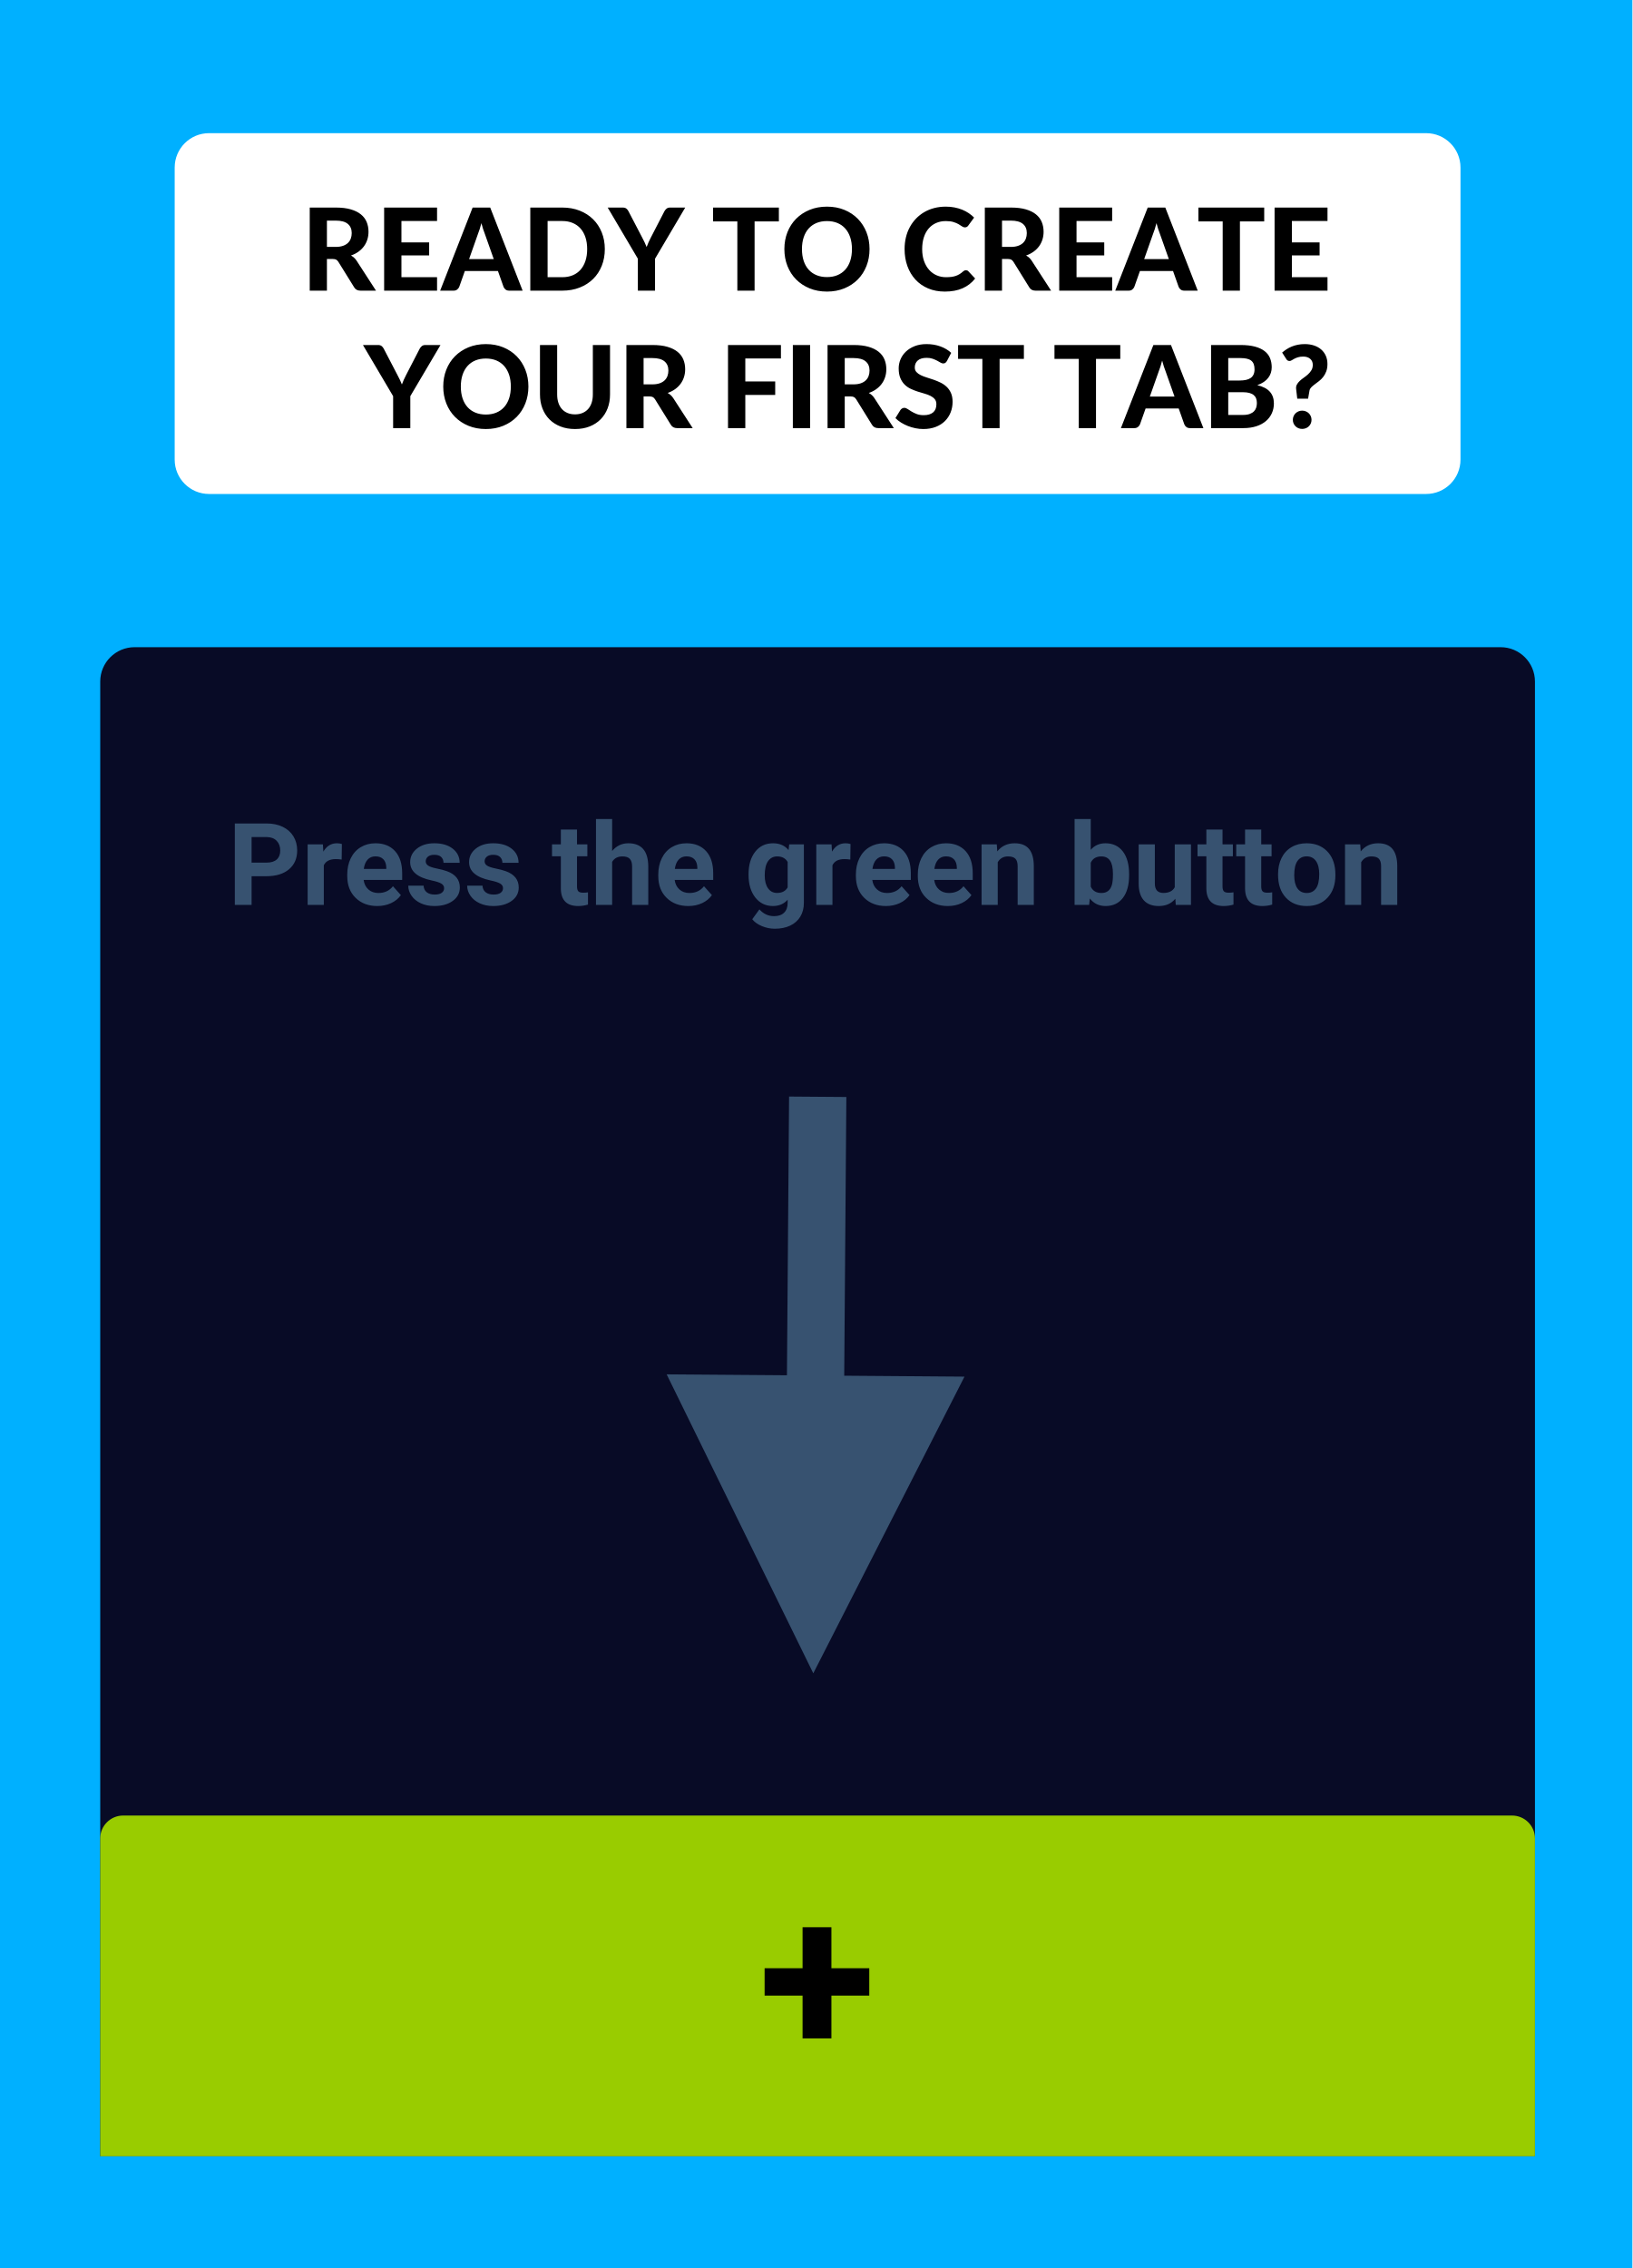
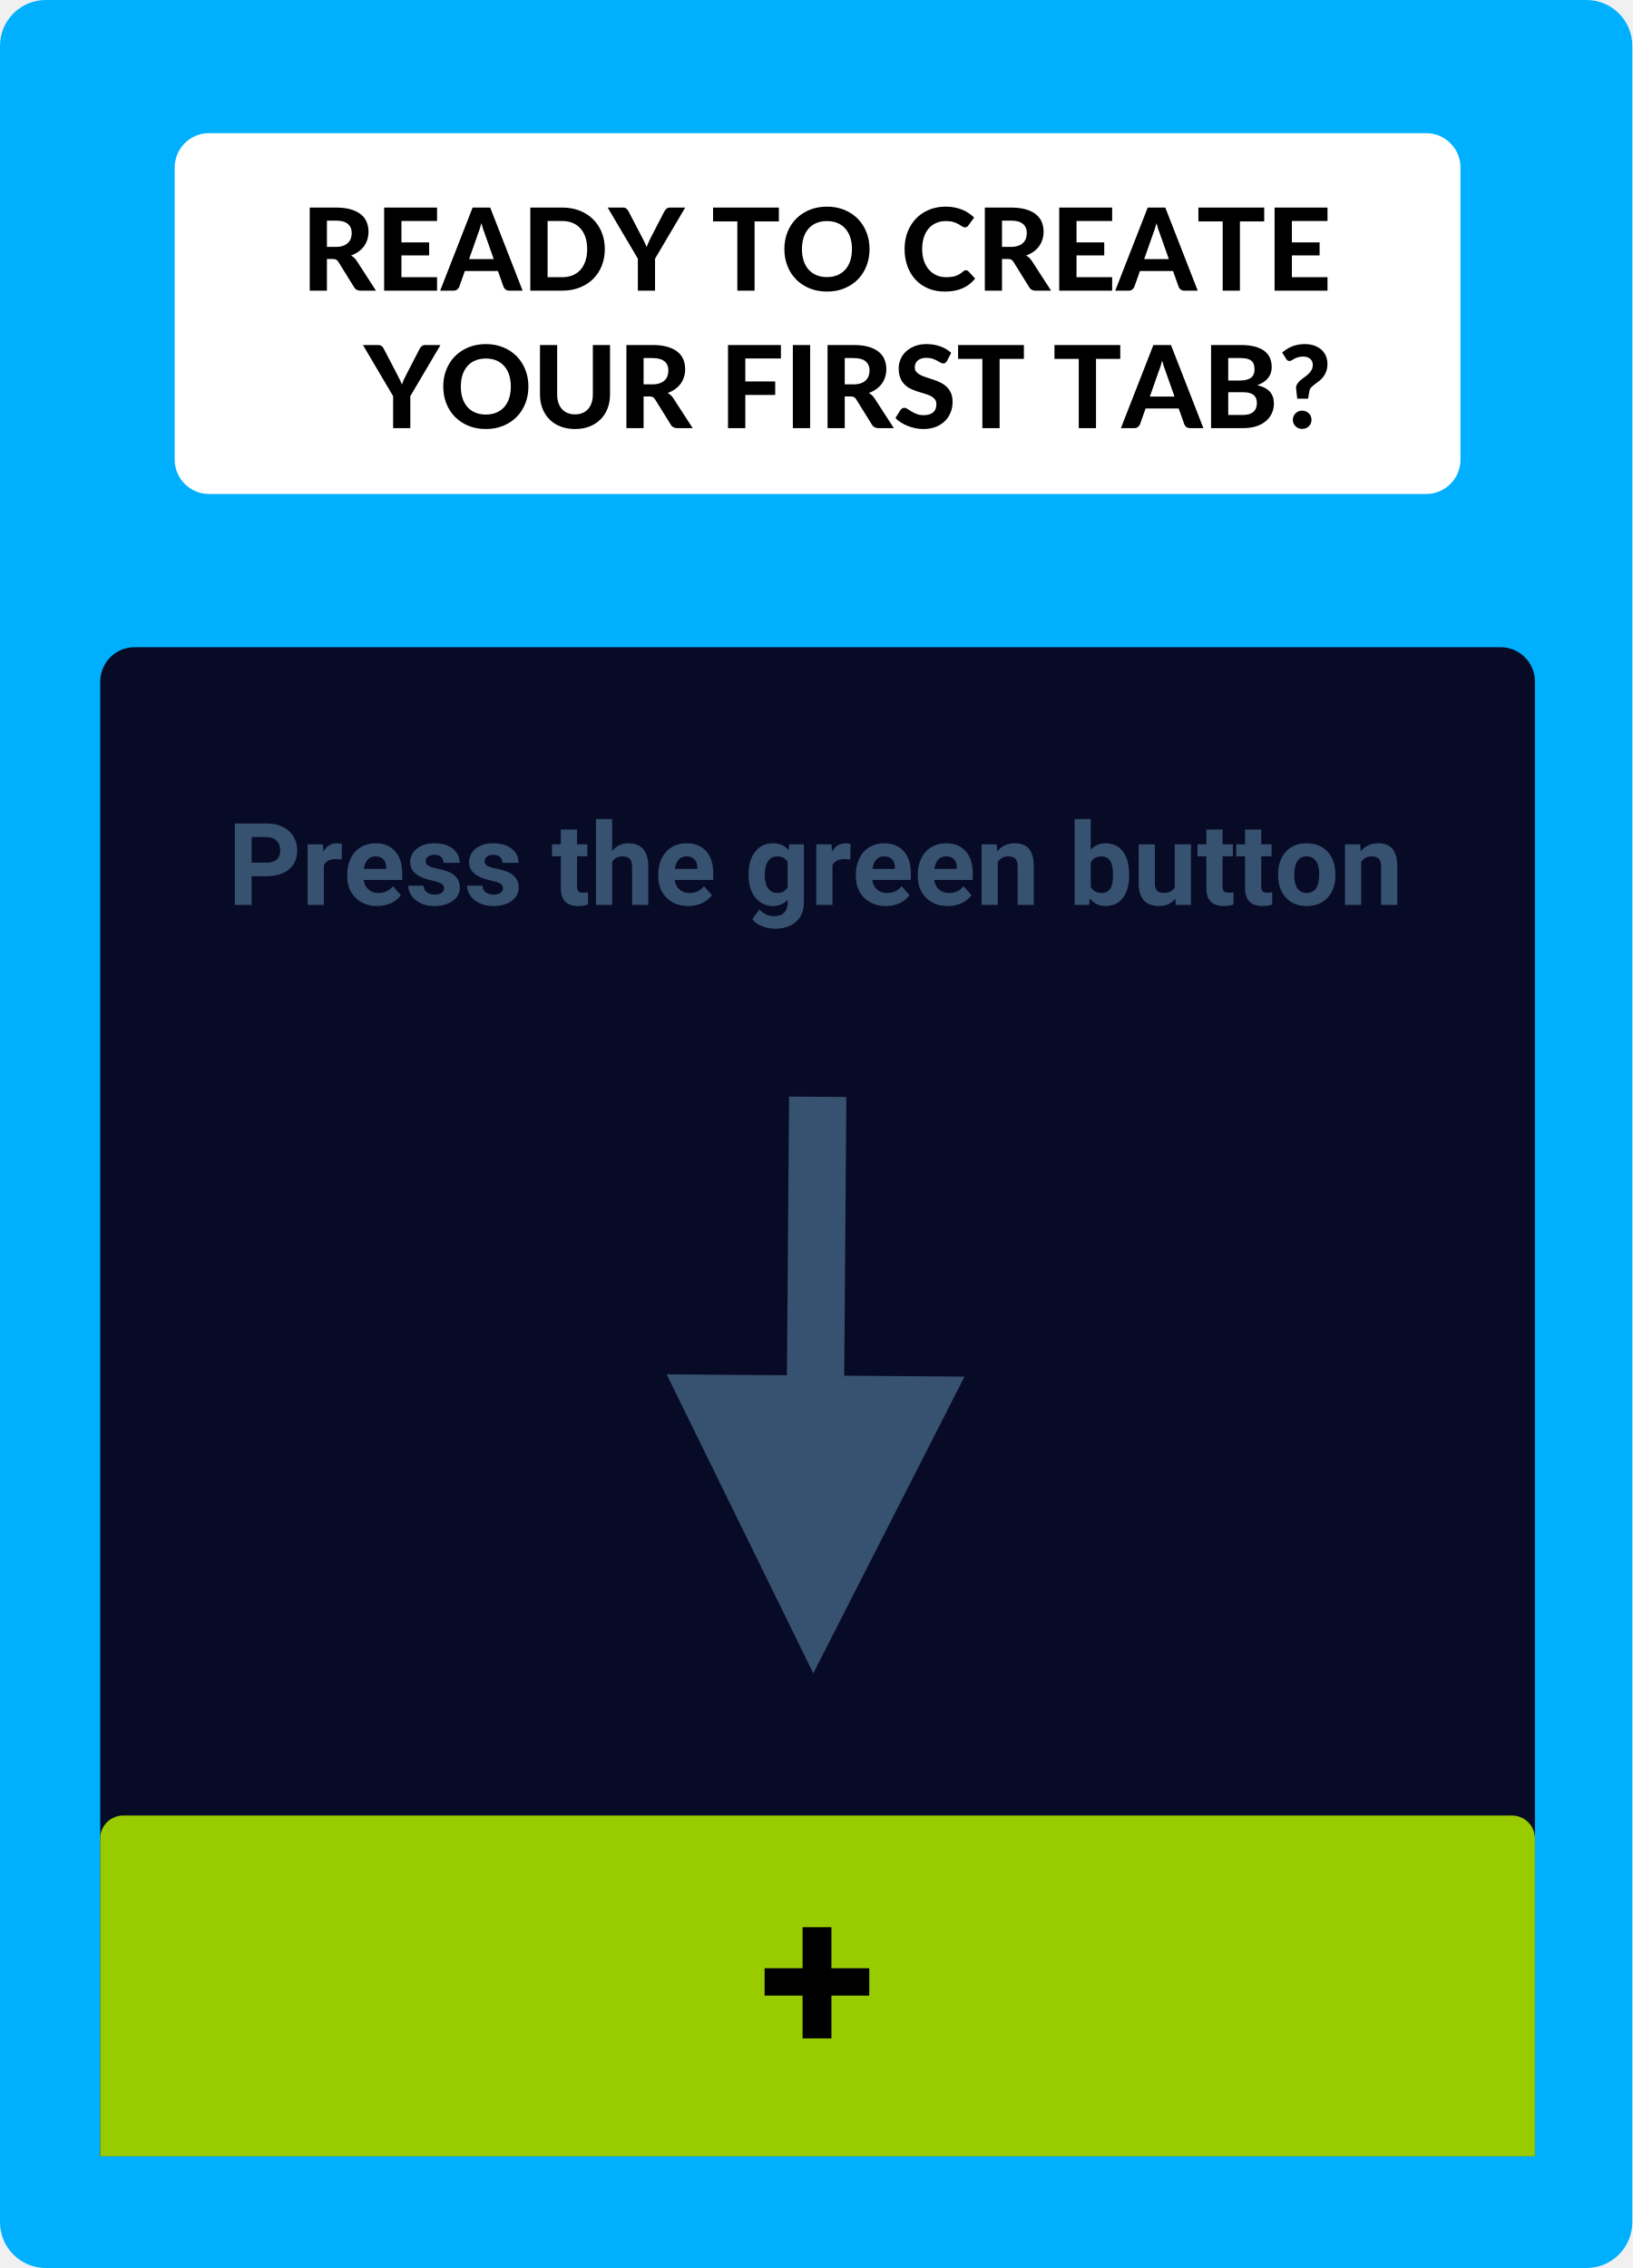
<svg xmlns="http://www.w3.org/2000/svg" width="570px" height="792px" viewBox="0 0 570 792" version="1.1">
  <g id="1_create_en" stroke="none" stroke-width="1" fill="none" fill-rule="evenodd">
-     <rect fill="#00B0FF" x="0" y="0" width="570" height="792" />
+     <rect id="Rectangle" fill="#00B0FF" x="0" y="0" width="570" height="792" rx="16" />
    <path d="M47,226 L524,226 C530.627,226 536,231.373 536,238 L536,753 L35,753 L35,238 C35,231.373 40.373,226 47,226 Z" id="Rectangle" fill="#080B26" />
    <path d="M43,634 L528,634 C532.418,634 536,637.582 536,642 L536,753 L35,753 L35,642 C35,637.582 38.582,634 43,634 Z" id="Rectangle" fill="#99CC00" />
    <polygon id="+" fill="#000000" points="290.328 687.319 303.548 687.319 303.548 696.877 290.328 696.877 290.328 711.818 280.257 711.818 280.257 696.877 267 696.877 267 687.319 280.257 687.319 280.257 673 290.328 673" />
    <rect id="Rectangle" fill="#FFFFFF" x="61" y="46.5" width="449" height="126" rx="12" />
    <path d="M117.24,86.22 C118.213,86.22 119.053,86.097 119.76,85.85 C120.467,85.603 121.047,85.263 121.5,84.83 C121.953,84.397 122.287,83.887 122.5,83.3 C122.713,82.713 122.82,82.073 122.82,81.38 C122.82,80.007 122.363,78.94 121.45,78.18 C120.537,77.42 119.147,77.04 117.28,77.04 L114.16,77.04 L114.16,86.22 L117.24,86.22 Z M131.3,101.5 L125.88,101.5 C124.867,101.5 124.133,101.113 123.68,100.34 L118.16,91.44 C117.933,91.093 117.683,90.84 117.41,90.68 C117.137,90.52 116.733,90.44 116.2,90.44 L114.16,90.44 L114.16,101.5 L108.16,101.5 L108.16,72.48 L117.28,72.48 C119.307,72.48 121.04,72.69 122.48,73.11 C123.92,73.53 125.1,74.113 126.02,74.86 C126.94,75.607 127.613,76.497 128.04,77.53 C128.467,78.563 128.68,79.7 128.68,80.94 C128.68,81.9 128.543,82.81 128.27,83.67 C127.997,84.53 127.6,85.313 127.08,86.02 C126.56,86.727 125.92,87.353 125.16,87.9 C124.4,88.447 123.533,88.887 122.56,89.22 C122.947,89.433 123.307,89.69 123.64,89.99 C123.973,90.29 124.273,90.647 124.54,91.06 L131.3,101.5 Z M140.18,77.18 L140.18,84.64 L149.86,84.64 L149.86,89.18 L140.18,89.18 L140.18,96.8 L152.62,96.8 L152.62,101.5 L134.14,101.5 L134.14,72.48 L152.62,72.48 L152.62,77.18 L140.18,77.18 Z M172.42,90.48 L169.28,81.6 C169.093,81.133 168.897,80.587 168.69,79.96 C168.483,79.333 168.287,78.653 168.1,77.92 C167.913,78.667 167.717,79.357 167.51,79.99 C167.303,80.623 167.107,81.173 166.92,81.64 L163.8,90.48 L172.42,90.48 Z M182.5,101.5 L177.84,101.5 C177.32,101.5 176.897,101.377 176.57,101.13 C176.243,100.883 176,100.567 175.84,100.18 L173.88,94.64 L162.32,94.64 L160.36,100.18 C160.227,100.513 159.993,100.817 159.66,101.09 C159.327,101.363 158.907,101.5 158.4,101.5 L153.7,101.5 L165.04,72.48 L171.18,72.48 L182.5,101.5 Z M211.2,86.98 C211.2,89.1 210.843,91.05 210.13,92.83 C209.417,94.61 208.41,96.14 207.11,97.42 C205.81,98.7 204.247,99.7 202.42,100.42 C200.593,101.14 198.567,101.5 196.34,101.5 L185.18,101.5 L185.18,72.48 L196.34,72.48 C198.567,72.48 200.593,72.84 202.42,73.56 C204.247,74.28 205.81,75.283 207.11,76.57 C208.41,77.857 209.417,79.387 210.13,81.16 C210.843,82.933 211.2,84.873 211.2,86.98 Z M205.04,86.98 C205.04,85.46 204.84,84.093 204.44,82.88 C204.04,81.667 203.467,80.64 202.72,79.8 C201.973,78.96 201.063,78.313 199.99,77.86 C198.917,77.407 197.7,77.18 196.34,77.18 L191.22,77.18 L191.22,96.8 L196.34,96.8 C197.7,96.8 198.917,96.577 199.99,96.13 C201.063,95.683 201.973,95.037 202.72,94.19 C203.467,93.343 204.04,92.313 204.44,91.1 C204.84,89.887 205.04,88.513 205.04,86.98 Z M228.74,90.34 L228.74,101.5 L222.74,101.5 L222.74,90.34 L212.2,72.48 L217.48,72.48 C218,72.48 218.417,72.603 218.73,72.85 C219.043,73.097 219.293,73.413 219.48,73.8 L224.24,82.94 C224.56,83.553 224.85,84.127 225.11,84.66 C225.37,85.193 225.6,85.727 225.8,86.26 C225.987,85.727 226.203,85.19 226.45,84.65 C226.697,84.11 226.973,83.54 227.28,82.94 L232,73.8 C232.16,73.48 232.4,73.18 232.72,72.9 C233.04,72.62 233.453,72.48 233.96,72.48 L239.28,72.48 L228.74,90.34 Z M271.98,77.32 L263.5,77.32 L263.5,101.5 L257.48,101.5 L257.48,77.32 L249,77.32 L249,72.48 L271.98,72.48 L271.98,77.32 Z M303.64,86.98 C303.64,89.1 303.283,91.067 302.57,92.88 C301.857,94.693 300.85,96.26 299.55,97.58 C298.25,98.9 296.687,99.937 294.86,100.69 C293.033,101.443 291.007,101.82 288.78,101.82 C286.553,101.82 284.527,101.443 282.7,100.69 C280.873,99.937 279.307,98.9 278,97.58 C276.693,96.26 275.683,94.693 274.97,92.88 C274.257,91.067 273.9,89.1 273.9,86.98 C273.9,84.86 274.257,82.897 274.97,81.09 C275.683,79.283 276.693,77.72 278,76.4 C279.307,75.08 280.873,74.043 282.7,73.29 C284.527,72.537 286.553,72.16 288.78,72.16 C291.007,72.16 293.033,72.537 294.86,73.29 C296.687,74.043 298.25,75.083 299.55,76.41 C300.85,77.737 301.857,79.303 302.57,81.11 C303.283,82.917 303.64,84.873 303.64,86.98 Z M297.5,86.98 C297.5,85.46 297.3,84.097 296.9,82.89 C296.5,81.683 295.923,80.657 295.17,79.81 C294.417,78.963 293.503,78.317 292.43,77.87 C291.357,77.423 290.14,77.2 288.78,77.2 C287.42,77.2 286.2,77.423 285.12,77.87 C284.04,78.317 283.123,78.963 282.37,79.81 C281.617,80.657 281.04,81.683 280.64,82.89 C280.24,84.097 280.04,85.46 280.04,86.98 C280.04,88.513 280.24,89.883 280.64,91.09 C281.04,92.297 281.617,93.32 282.37,94.16 C283.123,95 284.04,95.643 285.12,96.09 C286.2,96.537 287.42,96.76 288.78,96.76 C290.14,96.76 291.357,96.537 292.43,96.09 C293.503,95.643 294.417,95 295.17,94.16 C295.923,93.32 296.5,92.297 296.9,91.09 C297.3,89.883 297.5,88.513 297.5,86.98 Z M337.3,94.36 C337.633,94.36 337.913,94.48 338.14,94.72 L340.52,97.26 C339.347,98.753 337.89,99.887 336.15,100.66 C334.41,101.433 332.34,101.82 329.94,101.82 C327.767,101.82 325.813,101.45 324.08,100.71 C322.347,99.97 320.873,98.94 319.66,97.62 C318.447,96.3 317.513,94.733 316.86,92.92 C316.207,91.107 315.88,89.127 315.88,86.98 C315.88,85.54 316.037,84.17 316.35,82.87 C316.663,81.57 317.12,80.373 317.72,79.28 C318.32,78.187 319.043,77.2 319.89,76.32 C320.737,75.44 321.693,74.69 322.76,74.07 C323.827,73.45 324.99,72.977 326.25,72.65 C327.51,72.323 328.853,72.16 330.28,72.16 C331.347,72.16 332.357,72.253 333.31,72.44 C334.263,72.627 335.153,72.887 335.98,73.22 C336.807,73.553 337.57,73.957 338.27,74.43 C338.97,74.903 339.6,75.42 340.16,75.98 L338.14,78.74 C338.02,78.913 337.867,79.067 337.68,79.2 C337.493,79.333 337.24,79.4 336.92,79.4 C336.6,79.4 336.277,79.287 335.95,79.06 C335.623,78.833 335.223,78.58 334.75,78.3 C334.277,78.02 333.683,77.767 332.97,77.54 C332.257,77.313 331.353,77.2 330.26,77.2 C329.047,77.2 327.933,77.42 326.92,77.86 C325.907,78.3 325.037,78.937 324.31,79.77 C323.583,80.603 323.02,81.627 322.62,82.84 C322.22,84.053 322.02,85.433 322.02,86.98 C322.02,88.54 322.237,89.93 322.67,91.15 C323.103,92.37 323.697,93.4 324.45,94.24 C325.203,95.08 326.083,95.717 327.09,96.15 C328.097,96.583 329.173,96.8 330.32,96.8 C331,96.8 331.617,96.767 332.17,96.7 C332.723,96.633 333.237,96.52 333.71,96.36 C334.183,96.2 334.63,95.993 335.05,95.74 C335.47,95.487 335.893,95.167 336.32,94.78 C336.467,94.66 336.62,94.56 336.78,94.48 C336.94,94.4 337.113,94.36 337.3,94.36 Z M352.98,86.22 C353.953,86.22 354.793,86.097 355.5,85.85 C356.207,85.603 356.787,85.263 357.24,84.83 C357.693,84.397 358.027,83.887 358.24,83.3 C358.453,82.713 358.56,82.073 358.56,81.38 C358.56,80.007 358.103,78.94 357.19,78.18 C356.277,77.42 354.887,77.04 353.02,77.04 L349.9,77.04 L349.9,86.22 L352.98,86.22 Z M367.04,101.5 L361.62,101.5 C360.607,101.5 359.873,101.113 359.42,100.34 L353.9,91.44 C353.673,91.093 353.423,90.84 353.15,90.68 C352.877,90.52 352.473,90.44 351.94,90.44 L349.9,90.44 L349.9,101.5 L343.9,101.5 L343.9,72.48 L353.02,72.48 C355.047,72.48 356.78,72.69 358.22,73.11 C359.66,73.53 360.84,74.113 361.76,74.86 C362.68,75.607 363.353,76.497 363.78,77.53 C364.207,78.563 364.42,79.7 364.42,80.94 C364.42,81.9 364.283,82.81 364.01,83.67 C363.737,84.53 363.34,85.313 362.82,86.02 C362.3,86.727 361.66,87.353 360.9,87.9 C360.14,88.447 359.273,88.887 358.3,89.22 C358.687,89.433 359.047,89.69 359.38,89.99 C359.713,90.29 360.013,90.647 360.28,91.06 L367.04,101.5 Z M375.92,77.18 L375.92,84.64 L385.6,84.64 L385.6,89.18 L375.92,89.18 L375.92,96.8 L388.36,96.8 L388.36,101.5 L369.88,101.5 L369.88,72.48 L388.36,72.48 L388.36,77.18 L375.92,77.18 Z M408.16,90.48 L405.02,81.6 C404.833,81.133 404.637,80.587 404.43,79.96 C404.223,79.333 404.027,78.653 403.84,77.92 C403.653,78.667 403.457,79.357 403.25,79.99 C403.043,80.623 402.847,81.173 402.66,81.64 L399.54,90.48 L408.16,90.48 Z M418.24,101.5 L413.58,101.5 C413.06,101.5 412.637,101.377 412.31,101.13 C411.983,100.883 411.74,100.567 411.58,100.18 L409.62,94.64 L398.06,94.64 L396.1,100.18 C395.967,100.513 395.733,100.817 395.4,101.09 C395.067,101.363 394.647,101.5 394.14,101.5 L389.44,101.5 L400.78,72.48 L406.92,72.48 L418.24,101.5 Z M441.46,77.32 L432.98,77.32 L432.98,101.5 L426.96,101.5 L426.96,77.32 L418.48,77.32 L418.48,72.48 L441.46,72.48 L441.46,77.32 Z M451.12,77.18 L451.12,84.64 L460.8,84.64 L460.8,89.18 L451.12,89.18 L451.12,96.8 L463.56,96.8 L463.56,101.5 L445.08,101.5 L445.08,72.48 L463.56,72.48 L463.56,77.18 L451.12,77.18 Z M143.28,138.34 L143.28,149.5 L137.28,149.5 L137.28,138.34 L126.74,120.48 L132.02,120.48 C132.54,120.48 132.957,120.603 133.27,120.85 C133.583,121.097 133.833,121.413 134.02,121.8 L138.78,130.94 C139.1,131.553 139.39,132.127 139.65,132.66 C139.91,133.193 140.14,133.727 140.34,134.26 C140.527,133.727 140.743,133.19 140.99,132.65 C141.237,132.11 141.513,131.54 141.82,130.94 L146.54,121.8 C146.7,121.48 146.94,121.18 147.26,120.9 C147.58,120.62 147.993,120.48 148.5,120.48 L153.82,120.48 L143.28,138.34 Z M184.52,134.98 C184.52,137.1 184.163,139.067 183.45,140.88 C182.737,142.693 181.73,144.26 180.43,145.58 C179.13,146.9 177.567,147.937 175.74,148.69 C173.913,149.443 171.887,149.82 169.66,149.82 C167.433,149.82 165.407,149.443 163.58,148.69 C161.753,147.937 160.187,146.9 158.88,145.58 C157.573,144.26 156.563,142.693 155.85,140.88 C155.137,139.067 154.78,137.1 154.78,134.98 C154.78,132.86 155.137,130.897 155.85,129.09 C156.563,127.283 157.573,125.72 158.88,124.4 C160.187,123.08 161.753,122.043 163.58,121.29 C165.407,120.537 167.433,120.16 169.66,120.16 C171.887,120.16 173.913,120.537 175.74,121.29 C177.567,122.043 179.13,123.083 180.43,124.41 C181.73,125.737 182.737,127.303 183.45,129.11 C184.163,130.917 184.52,132.873 184.52,134.98 Z M178.38,134.98 C178.38,133.46 178.18,132.097 177.78,130.89 C177.38,129.683 176.803,128.657 176.05,127.81 C175.297,126.963 174.383,126.317 173.31,125.87 C172.237,125.423 171.02,125.2 169.66,125.2 C168.3,125.2 167.08,125.423 166,125.87 C164.92,126.317 164.003,126.963 163.25,127.81 C162.497,128.657 161.92,129.683 161.52,130.89 C161.12,132.097 160.92,133.46 160.92,134.98 C160.92,136.513 161.12,137.883 161.52,139.09 C161.92,140.297 162.497,141.32 163.25,142.16 C164.003,143 164.92,143.643 166,144.09 C167.08,144.537 168.3,144.76 169.66,144.76 C171.02,144.76 172.237,144.537 173.31,144.09 C174.383,143.643 175.297,143 176.05,142.16 C176.803,141.32 177.38,140.297 177.78,139.09 C178.18,137.883 178.38,136.513 178.38,134.98 Z M200.8,144.7 C201.773,144.7 202.647,144.537 203.42,144.21 C204.193,143.883 204.847,143.42 205.38,142.82 C205.913,142.22 206.32,141.493 206.6,140.64 C206.88,139.787 207.02,138.827 207.02,137.76 L207.02,120.48 L213.02,120.48 L213.02,137.76 C213.02,139.52 212.737,141.137 212.17,142.61 C211.603,144.083 210.793,145.353 209.74,146.42 C208.687,147.487 207.407,148.32 205.9,148.92 C204.393,149.52 202.693,149.82 200.8,149.82 C198.907,149.82 197.203,149.52 195.69,148.92 C194.177,148.32 192.893,147.487 191.84,146.42 C190.787,145.353 189.977,144.083 189.41,142.61 C188.843,141.137 188.56,139.52 188.56,137.76 L188.56,120.48 L194.56,120.48 L194.56,137.76 C194.56,138.827 194.7,139.787 194.98,140.64 C195.26,141.493 195.667,142.22 196.2,142.82 C196.733,143.42 197.387,143.883 198.16,144.21 C198.933,144.537 199.813,144.7 200.8,144.7 Z M227.82,134.22 C228.793,134.22 229.633,134.097 230.34,133.85 C231.047,133.603 231.627,133.263 232.08,132.83 C232.533,132.397 232.867,131.887 233.08,131.3 C233.293,130.713 233.4,130.073 233.4,129.38 C233.4,128.007 232.943,126.94 232.03,126.18 C231.117,125.42 229.727,125.04 227.86,125.04 L224.74,125.04 L224.74,134.22 L227.82,134.22 Z M241.88,149.5 L236.46,149.5 C235.447,149.5 234.713,149.113 234.26,148.34 L228.74,139.44 C228.513,139.093 228.263,138.84 227.99,138.68 C227.717,138.52 227.313,138.44 226.78,138.44 L224.74,138.44 L224.74,149.5 L218.74,149.5 L218.74,120.48 L227.86,120.48 C229.887,120.48 231.62,120.69 233.06,121.11 C234.5,121.53 235.68,122.113 236.6,122.86 C237.52,123.607 238.193,124.497 238.62,125.53 C239.047,126.563 239.26,127.7 239.26,128.94 C239.26,129.9 239.123,130.81 238.85,131.67 C238.577,132.53 238.18,133.313 237.66,134.02 C237.14,134.727 236.5,135.353 235.74,135.9 C234.98,136.447 234.113,136.887 233.14,137.22 C233.527,137.433 233.887,137.69 234.22,137.99 C234.553,138.29 234.853,138.647 235.12,139.06 L241.88,149.5 Z M260.26,125.18 L260.26,133.2 L270.7,133.2 L270.7,137.92 L260.26,137.92 L260.26,149.5 L254.22,149.5 L254.22,120.48 L272.7,120.48 L272.7,125.18 L260.26,125.18 Z M282.9,149.5 L276.86,149.5 L276.86,120.48 L282.9,120.48 L282.9,149.5 Z M298.06,134.22 C299.033,134.22 299.873,134.097 300.58,133.85 C301.287,133.603 301.867,133.263 302.32,132.83 C302.773,132.397 303.107,131.887 303.32,131.3 C303.533,130.713 303.64,130.073 303.64,129.38 C303.64,128.007 303.183,126.94 302.27,126.18 C301.357,125.42 299.967,125.04 298.1,125.04 L294.98,125.04 L294.98,134.22 L298.06,134.22 Z M312.12,149.5 L306.7,149.5 C305.687,149.5 304.953,149.113 304.5,148.34 L298.98,139.44 C298.753,139.093 298.503,138.84 298.23,138.68 C297.957,138.52 297.553,138.44 297.02,138.44 L294.98,138.44 L294.98,149.5 L288.98,149.5 L288.98,120.48 L298.1,120.48 C300.127,120.48 301.86,120.69 303.3,121.11 C304.74,121.53 305.92,122.113 306.84,122.86 C307.76,123.607 308.433,124.497 308.86,125.53 C309.287,126.563 309.5,127.7 309.5,128.94 C309.5,129.9 309.363,130.81 309.09,131.67 C308.817,132.53 308.42,133.313 307.9,134.02 C307.38,134.727 306.74,135.353 305.98,135.9 C305.22,136.447 304.353,136.887 303.38,137.22 C303.767,137.433 304.127,137.69 304.46,137.99 C304.793,138.29 305.093,138.647 305.36,139.06 L312.12,149.5 Z M330.68,126.04 C330.493,126.347 330.303,126.57 330.11,126.71 C329.917,126.85 329.667,126.92 329.36,126.92 C329.067,126.92 328.75,126.817 328.41,126.61 C328.07,126.403 327.673,126.18 327.22,125.94 C326.767,125.7 326.247,125.477 325.66,125.27 C325.073,125.063 324.387,124.96 323.6,124.96 C322.213,124.96 321.173,125.27 320.48,125.89 C319.787,126.51 319.44,127.32 319.44,128.32 C319.44,128.96 319.63,129.49 320.01,129.91 C320.39,130.33 320.89,130.693 321.51,131 C322.13,131.307 322.833,131.58 323.62,131.82 C324.407,132.06 325.213,132.323 326.04,132.61 C326.867,132.897 327.673,133.233 328.46,133.62 C329.247,134.007 329.95,134.493 330.57,135.08 C331.19,135.667 331.69,136.383 332.07,137.23 C332.45,138.077 332.64,139.107 332.64,140.32 C332.64,141.64 332.41,142.877 331.95,144.03 C331.49,145.183 330.827,146.19 329.96,147.05 C329.093,147.91 328.023,148.587 326.75,149.08 C325.477,149.573 324.033,149.82 322.42,149.82 C321.5,149.82 320.583,149.727 319.67,149.54 C318.757,149.353 317.877,149.093 317.03,148.76 C316.183,148.427 315.387,148.027 314.64,147.56 C313.893,147.093 313.24,146.573 312.68,146 L314.44,143.16 C314.587,142.947 314.78,142.77 315.02,142.63 C315.26,142.49 315.513,142.42 315.78,142.42 C316.14,142.42 316.52,142.553 316.92,142.82 C317.32,143.087 317.78,143.38 318.3,143.7 C318.82,144.02 319.423,144.313 320.11,144.58 C320.797,144.847 321.62,144.98 322.58,144.98 C323.98,144.98 325.063,144.66 325.83,144.02 C326.597,143.38 326.98,142.427 326.98,141.16 C326.98,140.427 326.79,139.833 326.41,139.38 C326.03,138.927 325.533,138.547 324.92,138.24 C324.307,137.933 323.607,137.67 322.82,137.45 C322.033,137.23 321.227,136.987 320.4,136.72 C319.573,136.453 318.767,136.133 317.98,135.76 C317.193,135.387 316.493,134.893 315.88,134.28 C315.267,133.667 314.77,132.907 314.39,132 C314.01,131.093 313.82,129.967 313.82,128.62 C313.82,127.54 314.033,126.493 314.46,125.48 C314.887,124.467 315.513,123.567 316.34,122.78 C317.167,121.993 318.183,121.36 319.39,120.88 C320.597,120.4 321.98,120.16 323.54,120.16 C325.287,120.16 326.903,120.43 328.39,120.97 C329.877,121.51 331.133,122.26 332.16,123.22 L330.68,126.04 Z M357.54,125.32 L349.06,125.32 L349.06,149.5 L343.04,149.5 L343.04,125.32 L334.56,125.32 L334.56,120.48 L357.54,120.48 L357.54,125.32 Z M391.2,125.32 L382.72,125.32 L382.72,149.5 L376.7,149.5 L376.7,125.32 L368.22,125.32 L368.22,120.48 L391.2,120.48 L391.2,125.32 Z M410.14,138.48 L407,129.6 C406.813,129.133 406.617,128.587 406.41,127.96 C406.203,127.333 406.007,126.653 405.82,125.92 C405.633,126.667 405.437,127.357 405.23,127.99 C405.023,128.623 404.827,129.173 404.64,129.64 L401.52,138.48 L410.14,138.48 Z M420.22,149.5 L415.56,149.5 C415.04,149.5 414.617,149.377 414.29,149.13 C413.963,148.883 413.72,148.567 413.56,148.18 L411.6,142.64 L400.04,142.64 L398.08,148.18 C397.947,148.513 397.713,148.817 397.38,149.09 C397.047,149.363 396.627,149.5 396.12,149.5 L391.42,149.5 L402.76,120.48 L408.9,120.48 L420.22,149.5 Z M434.04,144.9 C435,144.9 435.79,144.783 436.41,144.55 C437.03,144.317 437.527,144.007 437.9,143.62 C438.273,143.233 438.533,142.79 438.68,142.29 C438.827,141.79 438.9,141.273 438.9,140.74 C438.9,140.153 438.813,139.627 438.64,139.16 C438.467,138.693 438.187,138.297 437.8,137.97 C437.413,137.643 436.91,137.393 436.29,137.22 C435.67,137.047 434.907,136.96 434,136.96 L428.9,136.96 L428.9,144.9 L434.04,144.9 Z M428.9,125.04 L428.9,132.88 L432.84,132.88 C433.68,132.88 434.427,132.81 435.08,132.67 C435.733,132.53 436.28,132.307 436.72,132 C437.16,131.693 437.497,131.29 437.73,130.79 C437.963,130.29 438.08,129.687 438.08,128.98 C438.08,128.26 437.983,127.647 437.79,127.14 C437.597,126.633 437.3,126.227 436.9,125.92 C436.5,125.613 435.993,125.39 435.38,125.25 C434.767,125.11 434.04,125.04 433.2,125.04 L428.9,125.04 Z M433.2,120.48 C435.147,120.48 436.81,120.663 438.19,121.03 C439.57,121.397 440.697,121.917 441.57,122.59 C442.443,123.263 443.08,124.08 443.48,125.04 C443.88,126 444.08,127.073 444.08,128.26 C444.08,128.927 443.983,129.567 443.79,130.18 C443.597,130.793 443.297,131.37 442.89,131.91 C442.483,132.45 441.96,132.94 441.32,133.38 C440.68,133.82 439.92,134.193 439.04,134.5 C441.013,134.967 442.473,135.727 443.42,136.78 C444.367,137.833 444.84,139.2 444.84,140.88 C444.84,142.107 444.603,143.247 444.13,144.3 C443.657,145.353 442.967,146.267 442.06,147.04 C441.153,147.813 440.037,148.417 438.71,148.85 C437.383,149.283 435.86,149.5 434.14,149.5 L422.9,149.5 L422.9,120.48 L433.2,120.48 Z M447.72,123.12 C448.2,122.707 448.717,122.32 449.27,121.96 C449.823,121.6 450.423,121.287 451.07,121.02 C451.717,120.753 452.417,120.543 453.17,120.39 C453.923,120.237 454.733,120.16 455.6,120.16 C456.8,120.16 457.887,120.323 458.86,120.65 C459.833,120.977 460.667,121.443 461.36,122.05 C462.053,122.657 462.59,123.387 462.97,124.24 C463.35,125.093 463.54,126.047 463.54,127.1 C463.54,128.113 463.397,128.99 463.11,129.73 C462.823,130.47 462.463,131.113 462.03,131.66 C461.597,132.207 461.12,132.68 460.6,133.08 C460.08,133.48 459.587,133.853 459.12,134.2 C458.653,134.547 458.25,134.89 457.91,135.23 C457.57,135.57 457.36,135.947 457.28,136.36 L456.78,139.22 L453,139.22 L452.62,135.98 C452.527,135.34 452.607,134.783 452.86,134.31 C453.113,133.837 453.453,133.403 453.88,133.01 C454.307,132.617 454.783,132.237 455.31,131.87 C455.837,131.503 456.33,131.11 456.79,130.69 C457.25,130.27 457.637,129.797 457.95,129.27 C458.263,128.743 458.42,128.12 458.42,127.4 C458.42,126.52 458.117,125.82 457.51,125.3 C456.903,124.78 456.1,124.52 455.1,124.52 C454.367,124.52 453.75,124.6 453.25,124.76 C452.75,124.92 452.32,125.097 451.96,125.29 C451.6,125.483 451.293,125.66 451.04,125.82 C450.787,125.98 450.547,126.06 450.32,126.06 C449.813,126.06 449.433,125.84 449.18,125.4 L447.72,123.12 Z M451.46,146.6 C451.46,146.16 451.543,145.743 451.71,145.35 C451.877,144.957 452.107,144.617 452.4,144.33 C452.693,144.043 453.037,143.817 453.43,143.65 C453.823,143.483 454.253,143.4 454.72,143.4 C455.173,143.4 455.6,143.483 456,143.65 C456.4,143.817 456.747,144.043 457.04,144.33 C457.333,144.617 457.563,144.957 457.73,145.35 C457.897,145.743 457.98,146.16 457.98,146.6 C457.98,147.053 457.897,147.473 457.73,147.86 C457.563,148.247 457.333,148.583 457.04,148.87 C456.747,149.157 456.4,149.38 456,149.54 C455.6,149.7 455.173,149.78 454.72,149.78 C454.253,149.78 453.823,149.7 453.43,149.54 C453.037,149.38 452.693,149.157 452.4,148.87 C452.107,148.583 451.877,148.247 451.71,147.86 C451.543,147.473 451.46,147.053 451.46,146.6 Z" id="READYTOCREATEYOURFIRSTTAB?" fill="#000000" fill-rule="nonzero" />
    <path d="M87.859,305.98 L87.859,316 L82,316 L82,287.562 L93.094,287.562 C95.229,287.562 97.107,287.953 98.729,288.734 C100.35,289.516 101.596,290.626 102.469,292.064 C103.341,293.503 103.777,295.141 103.777,296.977 C103.777,299.763 102.824,301.96 100.916,303.568 C99.008,305.176 96.369,305.98 92.996,305.98 L87.859,305.98 Z M87.859,301.234 L93.094,301.234 C94.643,301.234 95.825,300.87 96.639,300.141 C97.452,299.411 97.859,298.37 97.859,297.016 C97.859,295.622 97.449,294.496 96.629,293.637 C95.809,292.777 94.676,292.335 93.23,292.309 L87.859,292.309 L87.859,301.234 Z M119.305,300.16 C118.536,300.056 117.859,300.004 117.273,300.004 C115.138,300.004 113.738,300.727 113.074,302.172 L113.074,316 L107.43,316 L107.43,294.867 L112.762,294.867 L112.918,297.387 C114.051,295.447 115.62,294.477 117.625,294.477 C118.25,294.477 118.836,294.561 119.383,294.73 L119.305,300.16 Z M131.746,316.391 C128.647,316.391 126.124,315.44 124.178,313.539 C122.231,311.638 121.258,309.105 121.258,305.941 L121.258,305.395 C121.258,303.272 121.668,301.374 122.488,299.701 C123.309,298.028 124.471,296.739 125.975,295.834 C127.479,294.929 129.194,294.477 131.121,294.477 C134.012,294.477 136.287,295.388 137.947,297.211 C139.607,299.034 140.438,301.618 140.438,304.965 L140.438,307.27 L126.98,307.27 C127.163,308.65 127.713,309.757 128.631,310.59 C129.549,311.423 130.711,311.84 132.117,311.84 C134.292,311.84 135.991,311.052 137.215,309.477 L139.988,312.582 C139.142,313.78 137.996,314.714 136.551,315.385 C135.105,316.055 133.504,316.391 131.746,316.391 Z M131.102,299.047 C129.982,299.047 129.074,299.424 128.377,300.18 C127.68,300.935 127.234,302.016 127.039,303.422 L134.891,303.422 L134.891,302.973 C134.865,301.723 134.526,300.756 133.875,300.072 C133.224,299.389 132.299,299.047 131.102,299.047 Z M155.086,310.16 C155.086,309.47 154.744,308.926 154.061,308.529 C153.377,308.132 152.28,307.777 150.77,307.465 C145.743,306.41 143.23,304.275 143.23,301.059 C143.23,299.184 144.008,297.618 145.564,296.361 C147.12,295.105 149.155,294.477 151.668,294.477 C154.35,294.477 156.495,295.108 158.104,296.371 C159.712,297.634 160.516,299.275 160.516,301.293 L154.871,301.293 C154.871,300.486 154.611,299.818 154.09,299.291 C153.569,298.764 152.755,298.5 151.648,298.5 C150.698,298.5 149.962,298.715 149.441,299.145 C148.921,299.574 148.66,300.121 148.66,300.785 C148.66,301.41 148.956,301.915 149.549,302.299 C150.141,302.683 151.141,303.015 152.547,303.295 C153.953,303.575 155.138,303.891 156.102,304.242 C159.083,305.336 160.574,307.23 160.574,309.926 C160.574,311.853 159.747,313.412 158.094,314.604 C156.44,315.795 154.305,316.391 151.688,316.391 C149.917,316.391 148.344,316.075 146.971,315.443 C145.597,314.812 144.52,313.946 143.738,312.846 C142.957,311.745 142.566,310.557 142.566,309.281 L147.918,309.281 C147.97,310.284 148.341,311.052 149.031,311.586 C149.721,312.12 150.646,312.387 151.805,312.387 C152.885,312.387 153.702,312.182 154.256,311.771 C154.809,311.361 155.086,310.824 155.086,310.16 Z M175.652,310.16 C175.652,309.47 175.311,308.926 174.627,308.529 C173.943,308.132 172.846,307.777 171.336,307.465 C166.31,306.41 163.797,304.275 163.797,301.059 C163.797,299.184 164.575,297.618 166.131,296.361 C167.687,295.105 169.721,294.477 172.234,294.477 C174.917,294.477 177.062,295.108 178.67,296.371 C180.278,297.634 181.082,299.275 181.082,301.293 L175.438,301.293 C175.438,300.486 175.177,299.818 174.656,299.291 C174.135,298.764 173.322,298.5 172.215,298.5 C171.264,298.5 170.529,298.715 170.008,299.145 C169.487,299.574 169.227,300.121 169.227,300.785 C169.227,301.41 169.523,301.915 170.115,302.299 C170.708,302.683 171.707,303.015 173.113,303.295 C174.52,303.575 175.704,303.891 176.668,304.242 C179.65,305.336 181.141,307.23 181.141,309.926 C181.141,311.853 180.314,313.412 178.66,314.604 C177.007,315.795 174.871,316.391 172.254,316.391 C170.483,316.391 168.911,316.075 167.537,315.443 C166.163,314.812 165.086,313.946 164.305,312.846 C163.523,311.745 163.133,310.557 163.133,309.281 L168.484,309.281 C168.536,310.284 168.908,311.052 169.598,311.586 C170.288,312.12 171.212,312.387 172.371,312.387 C173.452,312.387 174.269,312.182 174.822,311.771 C175.376,311.361 175.652,310.824 175.652,310.16 Z M201.492,289.672 L201.492,294.867 L205.105,294.867 L205.105,299.008 L201.492,299.008 L201.492,309.555 C201.492,310.336 201.642,310.896 201.941,311.234 C202.241,311.573 202.814,311.742 203.66,311.742 C204.285,311.742 204.839,311.697 205.32,311.605 L205.32,315.883 C204.214,316.221 203.074,316.391 201.902,316.391 C197.944,316.391 195.926,314.392 195.848,310.395 L195.848,299.008 L192.762,299.008 L192.762,294.867 L195.848,294.867 L195.848,289.672 L201.492,289.672 Z M213.758,297.172 C215.255,295.375 217.137,294.477 219.402,294.477 C223.986,294.477 226.31,297.139 226.375,302.465 L226.375,316 L220.73,316 L220.73,302.621 C220.73,301.41 220.47,300.515 219.949,299.936 C219.428,299.356 218.563,299.066 217.352,299.066 C215.698,299.066 214.5,299.704 213.758,300.98 L213.758,316 L208.113,316 L208.113,286 L213.758,286 L213.758,297.172 Z M240.359,316.391 C237.26,316.391 234.738,315.44 232.791,313.539 C230.844,311.638 229.871,309.105 229.871,305.941 L229.871,305.395 C229.871,303.272 230.281,301.374 231.102,299.701 C231.922,298.028 233.084,296.739 234.588,295.834 C236.092,294.929 237.807,294.477 239.734,294.477 C242.625,294.477 244.9,295.388 246.561,297.211 C248.221,299.034 249.051,301.618 249.051,304.965 L249.051,307.27 L235.594,307.27 C235.776,308.65 236.326,309.757 237.244,310.59 C238.162,311.423 239.324,311.84 240.73,311.84 C242.905,311.84 244.604,311.052 245.828,309.477 L248.602,312.582 C247.755,313.78 246.609,314.714 245.164,315.385 C243.719,316.055 242.117,316.391 240.359,316.391 Z M239.715,299.047 C238.595,299.047 237.687,299.424 236.99,300.18 C236.294,300.935 235.848,302.016 235.652,303.422 L243.504,303.422 L243.504,302.973 C243.478,301.723 243.139,300.756 242.488,300.072 C241.837,299.389 240.913,299.047 239.715,299.047 Z M261.395,305.277 C261.395,302.035 262.166,299.424 263.709,297.445 C265.252,295.466 267.332,294.477 269.949,294.477 C272.267,294.477 274.07,295.271 275.359,296.859 L275.594,294.867 L280.711,294.867 L280.711,315.297 C280.711,317.146 280.291,318.754 279.451,320.121 C278.611,321.488 277.43,322.53 275.906,323.246 C274.383,323.962 272.599,324.32 270.555,324.32 C269.005,324.32 267.495,324.011 266.023,323.393 C264.552,322.774 263.439,321.977 262.684,321 L265.184,317.562 C266.59,319.138 268.296,319.926 270.301,319.926 C271.798,319.926 272.964,319.525 273.797,318.725 C274.63,317.924 275.047,316.788 275.047,315.316 L275.047,314.184 C273.745,315.655 272.033,316.391 269.91,316.391 C267.371,316.391 265.317,315.398 263.748,313.412 C262.179,311.426 261.395,308.793 261.395,305.512 L261.395,305.277 Z M267.039,305.688 C267.039,307.602 267.423,309.102 268.191,310.189 C268.96,311.277 270.014,311.82 271.355,311.82 C273.074,311.82 274.305,311.176 275.047,309.887 L275.047,301 C274.292,299.711 273.074,299.066 271.395,299.066 C270.04,299.066 268.976,299.62 268.201,300.727 C267.426,301.833 267.039,303.487 267.039,305.688 Z M296.922,300.16 C296.154,300.056 295.477,300.004 294.891,300.004 C292.755,300.004 291.355,300.727 290.691,302.172 L290.691,316 L285.047,316 L285.047,294.867 L290.379,294.867 L290.535,297.387 C291.668,295.447 293.237,294.477 295.242,294.477 C295.867,294.477 296.453,294.561 297,294.73 L296.922,300.16 Z M309.363,316.391 C306.264,316.391 303.742,315.44 301.795,313.539 C299.848,311.638 298.875,309.105 298.875,305.941 L298.875,305.395 C298.875,303.272 299.285,301.374 300.105,299.701 C300.926,298.028 302.088,296.739 303.592,295.834 C305.096,294.929 306.811,294.477 308.738,294.477 C311.629,294.477 313.904,295.388 315.564,297.211 C317.225,299.034 318.055,301.618 318.055,304.965 L318.055,307.27 L304.598,307.27 C304.78,308.65 305.33,309.757 306.248,310.59 C307.166,311.423 308.328,311.84 309.734,311.84 C311.909,311.84 313.608,311.052 314.832,309.477 L317.605,312.582 C316.759,313.78 315.613,314.714 314.168,315.385 C312.723,316.055 311.121,316.391 309.363,316.391 Z M308.719,299.047 C307.599,299.047 306.691,299.424 305.994,300.18 C305.298,300.935 304.852,302.016 304.656,303.422 L312.508,303.422 L312.508,302.973 C312.482,301.723 312.143,300.756 311.492,300.072 C310.841,299.389 309.917,299.047 308.719,299.047 Z M330.984,316.391 C327.885,316.391 325.363,315.44 323.416,313.539 C321.469,311.638 320.496,309.105 320.496,305.941 L320.496,305.395 C320.496,303.272 320.906,301.374 321.727,299.701 C322.547,298.028 323.709,296.739 325.213,295.834 C326.717,294.929 328.432,294.477 330.359,294.477 C333.25,294.477 335.525,295.388 337.186,297.211 C338.846,299.034 339.676,301.618 339.676,304.965 L339.676,307.27 L326.219,307.27 C326.401,308.65 326.951,309.757 327.869,310.59 C328.787,311.423 329.949,311.84 331.355,311.84 C333.53,311.84 335.229,311.052 336.453,309.477 L339.227,312.582 C338.38,313.78 337.234,314.714 335.789,315.385 C334.344,316.055 332.742,316.391 330.984,316.391 Z M330.34,299.047 C329.22,299.047 328.312,299.424 327.615,300.18 C326.919,300.935 326.473,302.016 326.277,303.422 L334.129,303.422 L334.129,302.973 C334.103,301.723 333.764,300.756 333.113,300.072 C332.462,299.389 331.538,299.047 330.34,299.047 Z M348.074,294.867 L348.25,297.309 C349.76,295.421 351.785,294.477 354.324,294.477 C356.564,294.477 358.23,295.134 359.324,296.449 C360.418,297.764 360.978,299.73 361.004,302.348 L361.004,316 L355.359,316 L355.359,302.484 C355.359,301.286 355.099,300.417 354.578,299.877 C354.057,299.337 353.191,299.066 351.98,299.066 C350.392,299.066 349.201,299.743 348.406,301.098 L348.406,316 L342.762,316 L342.762,294.867 L348.074,294.867 Z M394.285,305.629 C394.285,309.014 393.563,311.654 392.117,313.549 C390.672,315.443 388.654,316.391 386.062,316.391 C383.771,316.391 381.941,315.512 380.574,313.754 L380.32,316 L375.242,316 L375.242,286 L380.887,286 L380.887,296.762 C382.189,295.238 383.901,294.477 386.023,294.477 C388.602,294.477 390.623,295.424 392.088,297.318 C393.553,299.213 394.285,301.879 394.285,305.316 L394.285,305.629 Z M388.641,305.219 C388.641,303.083 388.302,301.524 387.625,300.541 C386.948,299.558 385.939,299.066 384.598,299.066 C382.801,299.066 381.564,299.802 380.887,301.273 L380.887,309.613 C381.577,311.098 382.827,311.84 384.637,311.84 C386.46,311.84 387.658,310.941 388.23,309.145 C388.504,308.285 388.641,306.977 388.641,305.219 Z M410.418,313.852 C409.025,315.544 407.098,316.391 404.637,316.391 C402.371,316.391 400.643,315.74 399.451,314.438 C398.26,313.135 397.651,311.228 397.625,308.715 L397.625,294.867 L403.27,294.867 L403.27,308.52 C403.27,310.72 404.272,311.82 406.277,311.82 C408.191,311.82 409.507,311.156 410.223,309.828 L410.223,294.867 L415.887,294.867 L415.887,316 L410.574,316 L410.418,313.852 Z M426.902,289.672 L426.902,294.867 L430.516,294.867 L430.516,299.008 L426.902,299.008 L426.902,309.555 C426.902,310.336 427.052,310.896 427.352,311.234 C427.651,311.573 428.224,311.742 429.07,311.742 C429.695,311.742 430.249,311.697 430.73,311.605 L430.73,315.883 C429.624,316.221 428.484,316.391 427.312,316.391 C423.354,316.391 421.336,314.392 421.258,310.395 L421.258,299.008 L418.172,299.008 L418.172,294.867 L421.258,294.867 L421.258,289.672 L426.902,289.672 Z M440.418,289.672 L440.418,294.867 L444.031,294.867 L444.031,299.008 L440.418,299.008 L440.418,309.555 C440.418,310.336 440.568,310.896 440.867,311.234 C441.167,311.573 441.74,311.742 442.586,311.742 C443.211,311.742 443.764,311.697 444.246,311.605 L444.246,315.883 C443.139,316.221 442,316.391 440.828,316.391 C436.87,316.391 434.852,314.392 434.773,310.395 L434.773,299.008 L431.688,299.008 L431.688,294.867 L434.773,294.867 L434.773,289.672 L440.418,289.672 Z M446.297,305.238 C446.297,303.142 446.701,301.273 447.508,299.633 C448.315,297.992 449.477,296.723 450.994,295.824 C452.511,294.926 454.272,294.477 456.277,294.477 C459.129,294.477 461.456,295.349 463.26,297.094 C465.063,298.839 466.069,301.208 466.277,304.203 L466.316,305.648 C466.316,308.891 465.411,311.492 463.602,313.451 C461.792,315.411 459.363,316.391 456.316,316.391 C453.27,316.391 450.838,315.414 449.021,313.461 C447.205,311.508 446.297,308.852 446.297,305.492 L446.297,305.238 Z M451.941,305.648 C451.941,307.654 452.319,309.187 453.074,310.248 C453.829,311.309 454.91,311.84 456.316,311.84 C457.684,311.84 458.751,311.316 459.52,310.268 C460.288,309.219 460.672,307.543 460.672,305.238 C460.672,303.272 460.288,301.749 459.52,300.668 C458.751,299.587 457.671,299.047 456.277,299.047 C454.897,299.047 453.829,299.584 453.074,300.658 C452.319,301.732 451.941,303.396 451.941,305.648 Z M474.988,294.867 L475.164,297.309 C476.674,295.421 478.699,294.477 481.238,294.477 C483.478,294.477 485.145,295.134 486.238,296.449 C487.332,297.764 487.892,299.73 487.918,302.348 L487.918,316 L482.273,316 L482.273,302.484 C482.273,301.286 482.013,300.417 481.492,299.877 C480.971,299.337 480.105,299.066 478.895,299.066 C477.306,299.066 476.115,299.743 475.32,301.098 L475.32,316 L469.676,316 L469.676,294.867 L474.988,294.867 Z" id="Press-the-green-butt" fill="#375270" />
    <polygon id="Line" fill="#375270" fill-rule="nonzero" points="274.798 480.254 275.545 382.924 295.544 383.077 294.797 480.408 336.796 480.73 284 584.328 232.799 479.932 274.798 480.254" />
  </g>
</svg>
